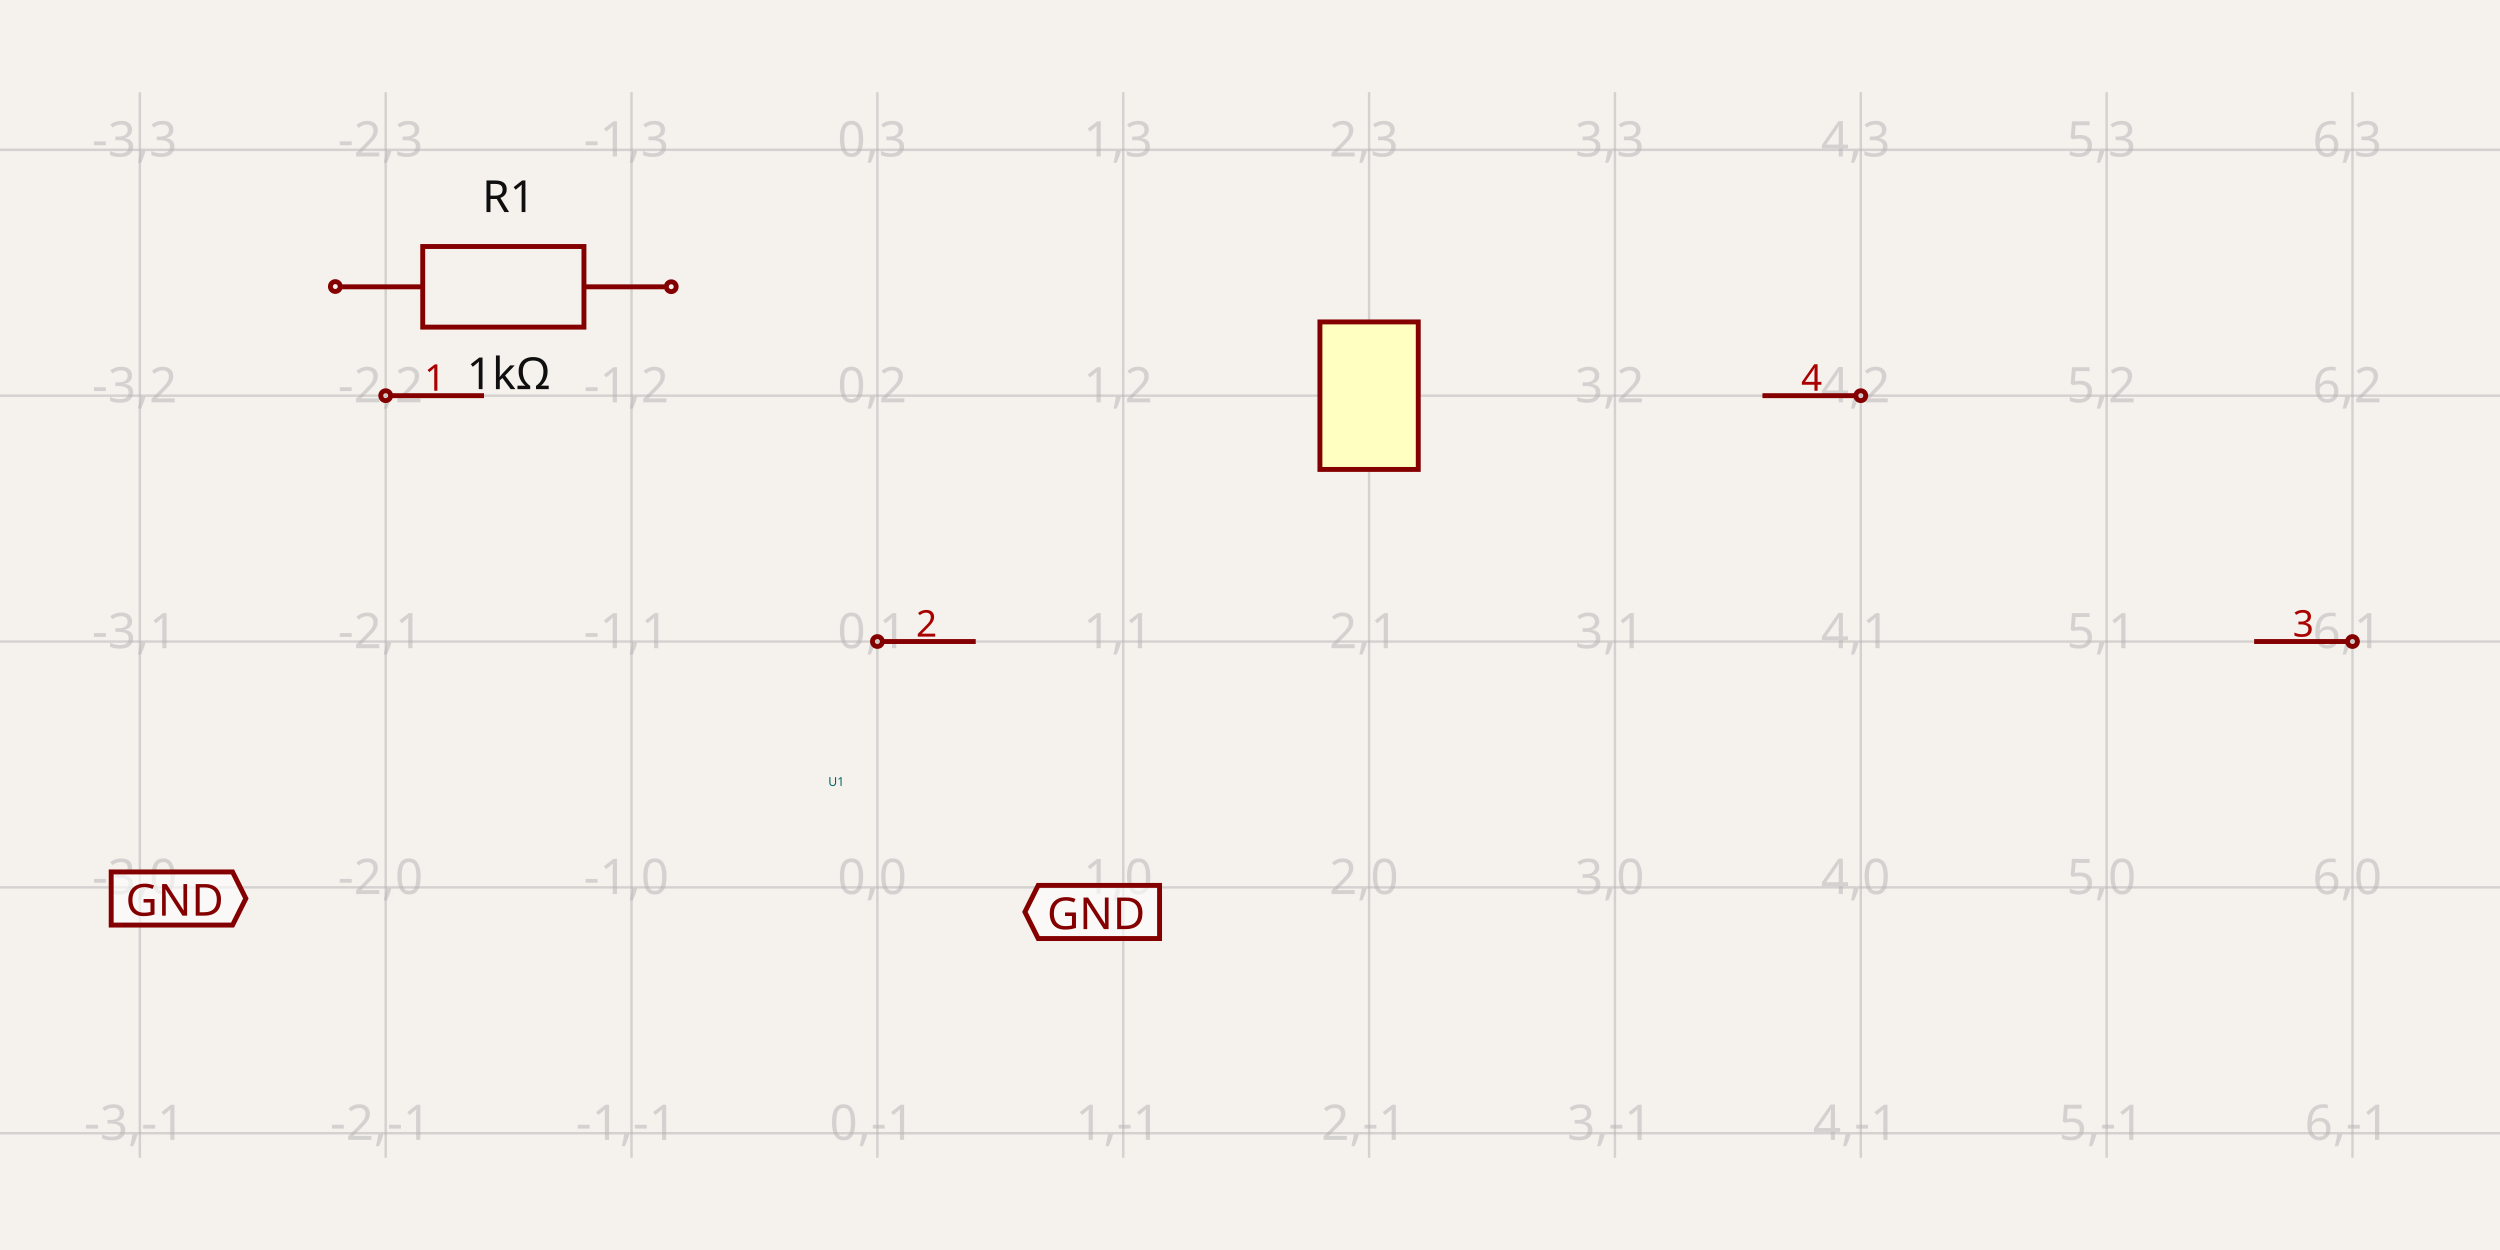
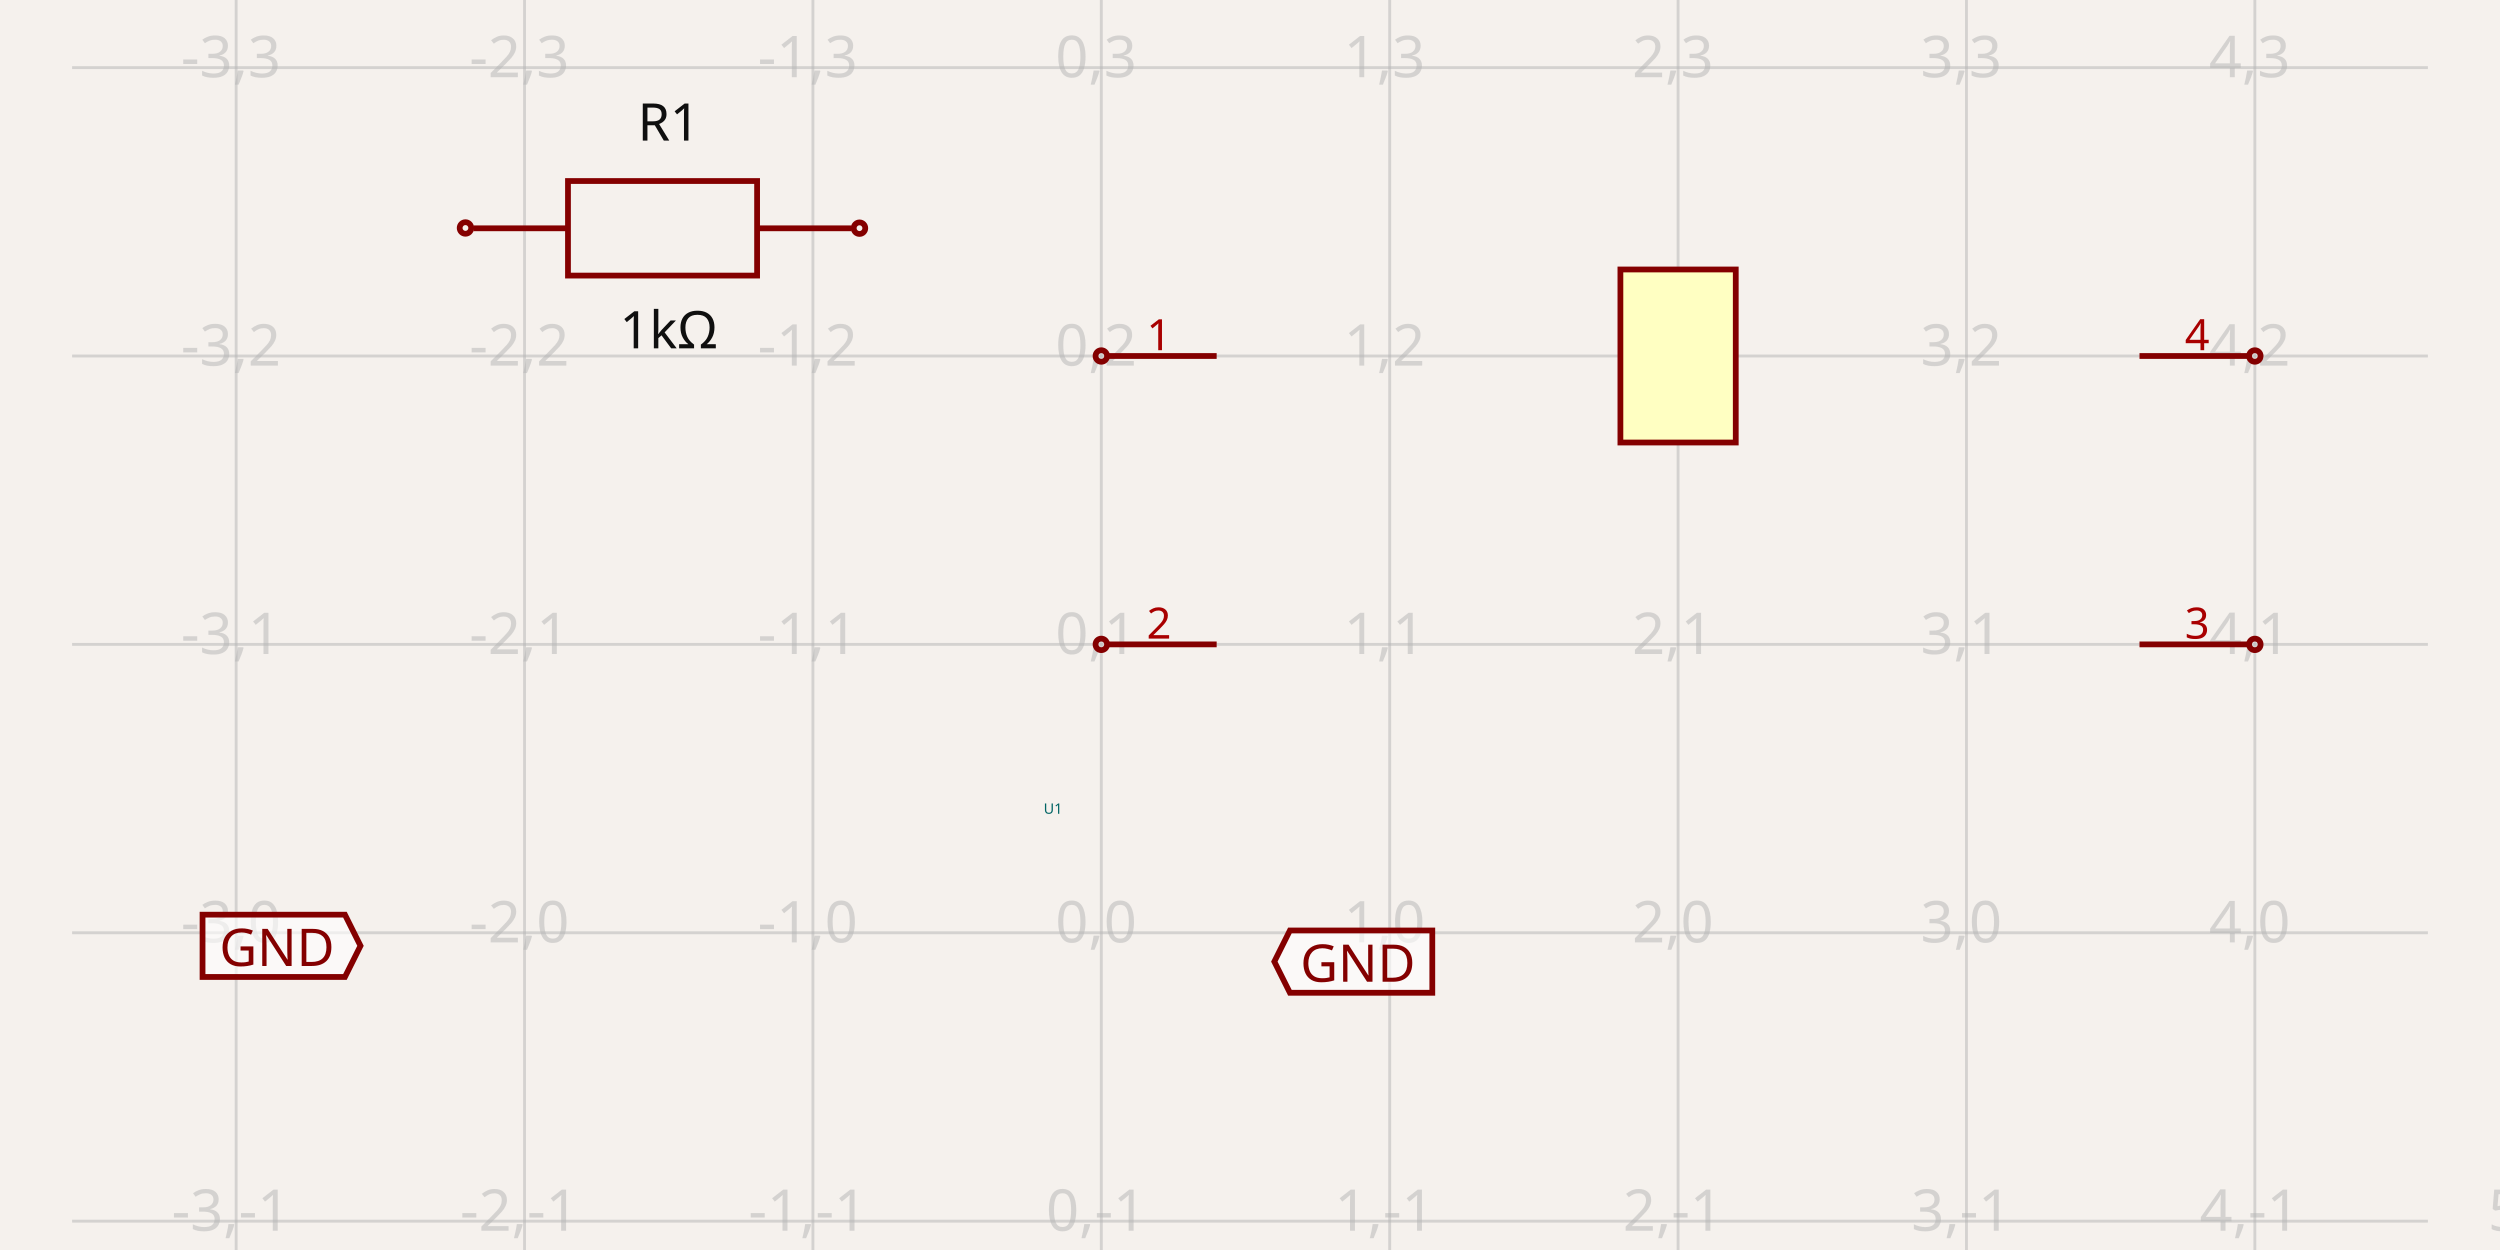
- <svg xmlns="http://www.w3.org/2000/svg" width="1200" height="600" style="background-color: rgb(245, 241, 237)" data-real-to-screen-transform="matrix(118.0081324714,0,0,-118.0081324714,421.1463256885,425.9415448486)">
+ <svg xmlns="http://www.w3.org/2000/svg" width="1200" height="600" style="background-color: rgb(245, 241, 237)" data-real-to-screen-transform="matrix(138.4256963219,0,0,-138.4256963219,528.6270672969,447.7317340459)">
  <style>
              .boundary { fill: rgb(245, 241, 237); }
              .schematic-boundary { fill: none; stroke: #fff; }
              .component { fill: none; stroke: rgb(132, 0, 0); }
              .chip { fill: rgb(255, 255, 194); stroke: rgb(132, 0, 0); }
              .component-pin { fill: none; stroke: rgb(132, 0, 0); }
              .trace:hover {
                filter: invert(1);
              }
              .trace:hover .trace-crossing-outline {
                opacity: 0;
              }
              .text { font-family: sans-serif; fill: rgb(0, 150, 0); }
              .pin-number { fill: rgb(169, 0, 0); }
              .port-label { fill: rgb(0, 100, 100); }
              .component-name { fill: rgb(0, 100, 100); }
            </style>
  <rect class="boundary" x="0" y="0" width="1200" height="600" />
  <g class="grid">
-     <line x1="-50.886" y1="555.75" x2="-50.886" y2="44.25" stroke="rgb(181, 181, 181)" stroke-width="1.18" stroke-opacity="0.5" />
-     <line x1="67.122" y1="555.75" x2="67.122" y2="44.25" stroke="rgb(181, 181, 181)" stroke-width="1.18" stroke-opacity="0.5" />
-     <line x1="185.13" y1="555.75" x2="185.13" y2="44.25" stroke="rgb(181, 181, 181)" stroke-width="1.18" stroke-opacity="0.5" />
-     <line x1="303.138" y1="555.75" x2="303.138" y2="44.25" stroke="rgb(181, 181, 181)" stroke-width="1.18" stroke-opacity="0.5" />
-     <line x1="421.146" y1="555.75" x2="421.146" y2="44.25" stroke="rgb(181, 181, 181)" stroke-width="1.18" stroke-opacity="0.5" />
-     <line x1="539.154" y1="555.75" x2="539.154" y2="44.25" stroke="rgb(181, 181, 181)" stroke-width="1.18" stroke-opacity="0.5" />
-     <line x1="657.163" y1="555.75" x2="657.163" y2="44.25" stroke="rgb(181, 181, 181)" stroke-width="1.18" stroke-opacity="0.5" />
-     <line x1="775.171" y1="555.75" x2="775.171" y2="44.25" stroke="rgb(181, 181, 181)" stroke-width="1.18" stroke-opacity="0.5" />
-     <line x1="893.179" y1="555.75" x2="893.179" y2="44.25" stroke="rgb(181, 181, 181)" stroke-width="1.18" stroke-opacity="0.5" />
-     <line x1="1011.187" y1="555.75" x2="1011.187" y2="44.25" stroke="rgb(181, 181, 181)" stroke-width="1.18" stroke-opacity="0.5" />
-     <line x1="1129.195" y1="555.75" x2="1129.195" y2="44.25" stroke="rgb(181, 181, 181)" stroke-width="1.18" stroke-opacity="0.5" />
-     <line x1="1247.203" y1="555.75" x2="1247.203" y2="44.25" stroke="rgb(181, 181, 181)" stroke-width="1.18" stroke-opacity="0.5" />
-     <line x1="1.9963408703915775e-10" y1="661.958" x2="1200" y2="661.958" stroke="rgb(181, 181, 181)" stroke-width="1.18" stroke-opacity="0.5" />
-     <line x1="1.9963408703915775e-10" y1="543.95" x2="1200" y2="543.95" stroke="rgb(181, 181, 181)" stroke-width="1.18" stroke-opacity="0.5" />
-     <line x1="1.9963408703915775e-10" y1="425.942" x2="1200" y2="425.942" stroke="rgb(181, 181, 181)" stroke-width="1.18" stroke-opacity="0.5" />
-     <line x1="1.9963408703915775e-10" y1="307.933" x2="1200" y2="307.933" stroke="rgb(181, 181, 181)" stroke-width="1.18" stroke-opacity="0.5" />
-     <line x1="1.9963408703915775e-10" y1="189.925" x2="1200" y2="189.925" stroke="rgb(181, 181, 181)" stroke-width="1.18" stroke-opacity="0.5" />
-     <line x1="1.9963408703915775e-10" y1="71.917" x2="1200" y2="71.917" stroke="rgb(181, 181, 181)" stroke-width="1.18" stroke-opacity="0.5" />
-     <line x1="1.9963408703915775e-10" y1="-46.091" x2="1200" y2="-46.091" stroke="rgb(181, 181, 181)" stroke-width="1.18" stroke-opacity="0.5" />
-     <text x="-53.386" y="656.958" fill="rgb(181, 181, 181)" font-size="23.602" fill-opacity="0.5" text-anchor="middle" dominant-baseline="middle" font-family="sans-serif">-4,-2</text>
-     <text x="-53.386" y="538.95" fill="rgb(181, 181, 181)" font-size="23.602" fill-opacity="0.5" text-anchor="middle" dominant-baseline="middle" font-family="sans-serif">-4,-1</text>
-     <text x="-53.386" y="420.942" fill="rgb(181, 181, 181)" font-size="23.602" fill-opacity="0.5" text-anchor="middle" dominant-baseline="middle" font-family="sans-serif">-4,0</text>
-     <text x="-53.386" y="302.933" fill="rgb(181, 181, 181)" font-size="23.602" fill-opacity="0.5" text-anchor="middle" dominant-baseline="middle" font-family="sans-serif">-4,1</text>
-     <text x="-53.386" y="184.925" fill="rgb(181, 181, 181)" font-size="23.602" fill-opacity="0.5" text-anchor="middle" dominant-baseline="middle" font-family="sans-serif">-4,2</text>
-     <text x="-53.386" y="66.917" fill="rgb(181, 181, 181)" font-size="23.602" fill-opacity="0.5" text-anchor="middle" dominant-baseline="middle" font-family="sans-serif">-4,3</text>
-     <text x="-53.386" y="-51.091" fill="rgb(181, 181, 181)" font-size="23.602" fill-opacity="0.5" text-anchor="middle" dominant-baseline="middle" font-family="sans-serif">-4,4</text>
-     <text x="64.622" y="656.958" fill="rgb(181, 181, 181)" font-size="23.602" fill-opacity="0.5" text-anchor="middle" dominant-baseline="middle" font-family="sans-serif">-3,-2</text>
-     <text x="64.622" y="538.95" fill="rgb(181, 181, 181)" font-size="23.602" fill-opacity="0.5" text-anchor="middle" dominant-baseline="middle" font-family="sans-serif">-3,-1</text>
-     <text x="64.622" y="420.942" fill="rgb(181, 181, 181)" font-size="23.602" fill-opacity="0.5" text-anchor="middle" dominant-baseline="middle" font-family="sans-serif">-3,0</text>
-     <text x="64.622" y="302.933" fill="rgb(181, 181, 181)" font-size="23.602" fill-opacity="0.5" text-anchor="middle" dominant-baseline="middle" font-family="sans-serif">-3,1</text>
-     <text x="64.622" y="184.925" fill="rgb(181, 181, 181)" font-size="23.602" fill-opacity="0.5" text-anchor="middle" dominant-baseline="middle" font-family="sans-serif">-3,2</text>
-     <text x="64.622" y="66.917" fill="rgb(181, 181, 181)" font-size="23.602" fill-opacity="0.5" text-anchor="middle" dominant-baseline="middle" font-family="sans-serif">-3,3</text>
-     <text x="64.622" y="-51.091" fill="rgb(181, 181, 181)" font-size="23.602" fill-opacity="0.5" text-anchor="middle" dominant-baseline="middle" font-family="sans-serif">-3,4</text>
-     <text x="182.63" y="656.958" fill="rgb(181, 181, 181)" font-size="23.602" fill-opacity="0.5" text-anchor="middle" dominant-baseline="middle" font-family="sans-serif">-2,-2</text>
-     <text x="182.63" y="538.95" fill="rgb(181, 181, 181)" font-size="23.602" fill-opacity="0.5" text-anchor="middle" dominant-baseline="middle" font-family="sans-serif">-2,-1</text>
-     <text x="182.63" y="420.942" fill="rgb(181, 181, 181)" font-size="23.602" fill-opacity="0.5" text-anchor="middle" dominant-baseline="middle" font-family="sans-serif">-2,0</text>
-     <text x="182.63" y="302.933" fill="rgb(181, 181, 181)" font-size="23.602" fill-opacity="0.5" text-anchor="middle" dominant-baseline="middle" font-family="sans-serif">-2,1</text>
-     <text x="182.63" y="184.925" fill="rgb(181, 181, 181)" font-size="23.602" fill-opacity="0.5" text-anchor="middle" dominant-baseline="middle" font-family="sans-serif">-2,2</text>
-     <text x="182.63" y="66.917" fill="rgb(181, 181, 181)" font-size="23.602" fill-opacity="0.5" text-anchor="middle" dominant-baseline="middle" font-family="sans-serif">-2,3</text>
-     <text x="182.63" y="-51.091" fill="rgb(181, 181, 181)" font-size="23.602" fill-opacity="0.5" text-anchor="middle" dominant-baseline="middle" font-family="sans-serif">-2,4</text>
-     <text x="300.638" y="656.958" fill="rgb(181, 181, 181)" font-size="23.602" fill-opacity="0.5" text-anchor="middle" dominant-baseline="middle" font-family="sans-serif">-1,-2</text>
-     <text x="300.638" y="538.95" fill="rgb(181, 181, 181)" font-size="23.602" fill-opacity="0.5" text-anchor="middle" dominant-baseline="middle" font-family="sans-serif">-1,-1</text>
-     <text x="300.638" y="420.942" fill="rgb(181, 181, 181)" font-size="23.602" fill-opacity="0.5" text-anchor="middle" dominant-baseline="middle" font-family="sans-serif">-1,0</text>
-     <text x="300.638" y="302.933" fill="rgb(181, 181, 181)" font-size="23.602" fill-opacity="0.5" text-anchor="middle" dominant-baseline="middle" font-family="sans-serif">-1,1</text>
-     <text x="300.638" y="184.925" fill="rgb(181, 181, 181)" font-size="23.602" fill-opacity="0.5" text-anchor="middle" dominant-baseline="middle" font-family="sans-serif">-1,2</text>
-     <text x="300.638" y="66.917" fill="rgb(181, 181, 181)" font-size="23.602" fill-opacity="0.5" text-anchor="middle" dominant-baseline="middle" font-family="sans-serif">-1,3</text>
-     <text x="300.638" y="-51.091" fill="rgb(181, 181, 181)" font-size="23.602" fill-opacity="0.5" text-anchor="middle" dominant-baseline="middle" font-family="sans-serif">-1,4</text>
-     <text x="418.646" y="656.958" fill="rgb(181, 181, 181)" font-size="23.602" fill-opacity="0.5" text-anchor="middle" dominant-baseline="middle" font-family="sans-serif">0,-2</text>
-     <text x="418.646" y="538.95" fill="rgb(181, 181, 181)" font-size="23.602" fill-opacity="0.5" text-anchor="middle" dominant-baseline="middle" font-family="sans-serif">0,-1</text>
-     <text x="418.646" y="420.942" fill="rgb(181, 181, 181)" font-size="23.602" fill-opacity="0.5" text-anchor="middle" dominant-baseline="middle" font-family="sans-serif">0,0</text>
-     <text x="418.646" y="302.933" fill="rgb(181, 181, 181)" font-size="23.602" fill-opacity="0.5" text-anchor="middle" dominant-baseline="middle" font-family="sans-serif">0,1</text>
-     <text x="418.646" y="184.925" fill="rgb(181, 181, 181)" font-size="23.602" fill-opacity="0.5" text-anchor="middle" dominant-baseline="middle" font-family="sans-serif">0,2</text>
-     <text x="418.646" y="66.917" fill="rgb(181, 181, 181)" font-size="23.602" fill-opacity="0.5" text-anchor="middle" dominant-baseline="middle" font-family="sans-serif">0,3</text>
-     <text x="418.646" y="-51.091" fill="rgb(181, 181, 181)" font-size="23.602" fill-opacity="0.5" text-anchor="middle" dominant-baseline="middle" font-family="sans-serif">0,4</text>
-     <text x="536.654" y="656.958" fill="rgb(181, 181, 181)" font-size="23.602" fill-opacity="0.5" text-anchor="middle" dominant-baseline="middle" font-family="sans-serif">1,-2</text>
-     <text x="536.654" y="538.95" fill="rgb(181, 181, 181)" font-size="23.602" fill-opacity="0.5" text-anchor="middle" dominant-baseline="middle" font-family="sans-serif">1,-1</text>
-     <text x="536.654" y="420.942" fill="rgb(181, 181, 181)" font-size="23.602" fill-opacity="0.5" text-anchor="middle" dominant-baseline="middle" font-family="sans-serif">1,0</text>
-     <text x="536.654" y="302.933" fill="rgb(181, 181, 181)" font-size="23.602" fill-opacity="0.5" text-anchor="middle" dominant-baseline="middle" font-family="sans-serif">1,1</text>
-     <text x="536.654" y="184.925" fill="rgb(181, 181, 181)" font-size="23.602" fill-opacity="0.5" text-anchor="middle" dominant-baseline="middle" font-family="sans-serif">1,2</text>
-     <text x="536.654" y="66.917" fill="rgb(181, 181, 181)" font-size="23.602" fill-opacity="0.5" text-anchor="middle" dominant-baseline="middle" font-family="sans-serif">1,3</text>
-     <text x="536.654" y="-51.091" fill="rgb(181, 181, 181)" font-size="23.602" fill-opacity="0.5" text-anchor="middle" dominant-baseline="middle" font-family="sans-serif">1,4</text>
-     <text x="654.663" y="656.958" fill="rgb(181, 181, 181)" font-size="23.602" fill-opacity="0.5" text-anchor="middle" dominant-baseline="middle" font-family="sans-serif">2,-2</text>
-     <text x="654.663" y="538.95" fill="rgb(181, 181, 181)" font-size="23.602" fill-opacity="0.5" text-anchor="middle" dominant-baseline="middle" font-family="sans-serif">2,-1</text>
-     <text x="654.663" y="420.942" fill="rgb(181, 181, 181)" font-size="23.602" fill-opacity="0.5" text-anchor="middle" dominant-baseline="middle" font-family="sans-serif">2,0</text>
-     <text x="654.663" y="302.933" fill="rgb(181, 181, 181)" font-size="23.602" fill-opacity="0.5" text-anchor="middle" dominant-baseline="middle" font-family="sans-serif">2,1</text>
-     <text x="654.663" y="184.925" fill="rgb(181, 181, 181)" font-size="23.602" fill-opacity="0.5" text-anchor="middle" dominant-baseline="middle" font-family="sans-serif">2,2</text>
-     <text x="654.663" y="66.917" fill="rgb(181, 181, 181)" font-size="23.602" fill-opacity="0.5" text-anchor="middle" dominant-baseline="middle" font-family="sans-serif">2,3</text>
-     <text x="654.663" y="-51.091" fill="rgb(181, 181, 181)" font-size="23.602" fill-opacity="0.5" text-anchor="middle" dominant-baseline="middle" font-family="sans-serif">2,4</text>
-     <text x="772.671" y="656.958" fill="rgb(181, 181, 181)" font-size="23.602" fill-opacity="0.5" text-anchor="middle" dominant-baseline="middle" font-family="sans-serif">3,-2</text>
-     <text x="772.671" y="538.95" fill="rgb(181, 181, 181)" font-size="23.602" fill-opacity="0.5" text-anchor="middle" dominant-baseline="middle" font-family="sans-serif">3,-1</text>
-     <text x="772.671" y="420.942" fill="rgb(181, 181, 181)" font-size="23.602" fill-opacity="0.5" text-anchor="middle" dominant-baseline="middle" font-family="sans-serif">3,0</text>
-     <text x="772.671" y="302.933" fill="rgb(181, 181, 181)" font-size="23.602" fill-opacity="0.5" text-anchor="middle" dominant-baseline="middle" font-family="sans-serif">3,1</text>
-     <text x="772.671" y="184.925" fill="rgb(181, 181, 181)" font-size="23.602" fill-opacity="0.5" text-anchor="middle" dominant-baseline="middle" font-family="sans-serif">3,2</text>
-     <text x="772.671" y="66.917" fill="rgb(181, 181, 181)" font-size="23.602" fill-opacity="0.5" text-anchor="middle" dominant-baseline="middle" font-family="sans-serif">3,3</text>
-     <text x="772.671" y="-51.091" fill="rgb(181, 181, 181)" font-size="23.602" fill-opacity="0.5" text-anchor="middle" dominant-baseline="middle" font-family="sans-serif">3,4</text>
-     <text x="890.679" y="656.958" fill="rgb(181, 181, 181)" font-size="23.602" fill-opacity="0.5" text-anchor="middle" dominant-baseline="middle" font-family="sans-serif">4,-2</text>
-     <text x="890.679" y="538.95" fill="rgb(181, 181, 181)" font-size="23.602" fill-opacity="0.5" text-anchor="middle" dominant-baseline="middle" font-family="sans-serif">4,-1</text>
-     <text x="890.679" y="420.942" fill="rgb(181, 181, 181)" font-size="23.602" fill-opacity="0.5" text-anchor="middle" dominant-baseline="middle" font-family="sans-serif">4,0</text>
-     <text x="890.679" y="302.933" fill="rgb(181, 181, 181)" font-size="23.602" fill-opacity="0.5" text-anchor="middle" dominant-baseline="middle" font-family="sans-serif">4,1</text>
-     <text x="890.679" y="184.925" fill="rgb(181, 181, 181)" font-size="23.602" fill-opacity="0.5" text-anchor="middle" dominant-baseline="middle" font-family="sans-serif">4,2</text>
-     <text x="890.679" y="66.917" fill="rgb(181, 181, 181)" font-size="23.602" fill-opacity="0.5" text-anchor="middle" dominant-baseline="middle" font-family="sans-serif">4,3</text>
-     <text x="890.679" y="-51.091" fill="rgb(181, 181, 181)" font-size="23.602" fill-opacity="0.5" text-anchor="middle" dominant-baseline="middle" font-family="sans-serif">4,4</text>
-     <text x="1008.687" y="656.958" fill="rgb(181, 181, 181)" font-size="23.602" fill-opacity="0.5" text-anchor="middle" dominant-baseline="middle" font-family="sans-serif">5,-2</text>
-     <text x="1008.687" y="538.95" fill="rgb(181, 181, 181)" font-size="23.602" fill-opacity="0.5" text-anchor="middle" dominant-baseline="middle" font-family="sans-serif">5,-1</text>
-     <text x="1008.687" y="420.942" fill="rgb(181, 181, 181)" font-size="23.602" fill-opacity="0.5" text-anchor="middle" dominant-baseline="middle" font-family="sans-serif">5,0</text>
-     <text x="1008.687" y="302.933" fill="rgb(181, 181, 181)" font-size="23.602" fill-opacity="0.5" text-anchor="middle" dominant-baseline="middle" font-family="sans-serif">5,1</text>
-     <text x="1008.687" y="184.925" fill="rgb(181, 181, 181)" font-size="23.602" fill-opacity="0.5" text-anchor="middle" dominant-baseline="middle" font-family="sans-serif">5,2</text>
-     <text x="1008.687" y="66.917" fill="rgb(181, 181, 181)" font-size="23.602" fill-opacity="0.5" text-anchor="middle" dominant-baseline="middle" font-family="sans-serif">5,3</text>
-     <text x="1008.687" y="-51.091" fill="rgb(181, 181, 181)" font-size="23.602" fill-opacity="0.5" text-anchor="middle" dominant-baseline="middle" font-family="sans-serif">5,4</text>
-     <text x="1126.695" y="656.958" fill="rgb(181, 181, 181)" font-size="23.602" fill-opacity="0.5" text-anchor="middle" dominant-baseline="middle" font-family="sans-serif">6,-2</text>
-     <text x="1126.695" y="538.95" fill="rgb(181, 181, 181)" font-size="23.602" fill-opacity="0.5" text-anchor="middle" dominant-baseline="middle" font-family="sans-serif">6,-1</text>
-     <text x="1126.695" y="420.942" fill="rgb(181, 181, 181)" font-size="23.602" fill-opacity="0.5" text-anchor="middle" dominant-baseline="middle" font-family="sans-serif">6,0</text>
-     <text x="1126.695" y="302.933" fill="rgb(181, 181, 181)" font-size="23.602" fill-opacity="0.5" text-anchor="middle" dominant-baseline="middle" font-family="sans-serif">6,1</text>
-     <text x="1126.695" y="184.925" fill="rgb(181, 181, 181)" font-size="23.602" fill-opacity="0.5" text-anchor="middle" dominant-baseline="middle" font-family="sans-serif">6,2</text>
-     <text x="1126.695" y="66.917" fill="rgb(181, 181, 181)" font-size="23.602" fill-opacity="0.5" text-anchor="middle" dominant-baseline="middle" font-family="sans-serif">6,3</text>
-     <text x="1126.695" y="-51.091" fill="rgb(181, 181, 181)" font-size="23.602" fill-opacity="0.5" text-anchor="middle" dominant-baseline="middle" font-family="sans-serif">6,4</text>
-     <text x="1244.703" y="656.958" fill="rgb(181, 181, 181)" font-size="23.602" fill-opacity="0.5" text-anchor="middle" dominant-baseline="middle" font-family="sans-serif">7,-2</text>
-     <text x="1244.703" y="538.95" fill="rgb(181, 181, 181)" font-size="23.602" fill-opacity="0.5" text-anchor="middle" dominant-baseline="middle" font-family="sans-serif">7,-1</text>
-     <text x="1244.703" y="420.942" fill="rgb(181, 181, 181)" font-size="23.602" fill-opacity="0.5" text-anchor="middle" dominant-baseline="middle" font-family="sans-serif">7,0</text>
-     <text x="1244.703" y="302.933" fill="rgb(181, 181, 181)" font-size="23.602" fill-opacity="0.5" text-anchor="middle" dominant-baseline="middle" font-family="sans-serif">7,1</text>
-     <text x="1244.703" y="184.925" fill="rgb(181, 181, 181)" font-size="23.602" fill-opacity="0.5" text-anchor="middle" dominant-baseline="middle" font-family="sans-serif">7,2</text>
-     <text x="1244.703" y="66.917" fill="rgb(181, 181, 181)" font-size="23.602" fill-opacity="0.5" text-anchor="middle" dominant-baseline="middle" font-family="sans-serif">7,3</text>
-     <text x="1244.703" y="-51.091" fill="rgb(181, 181, 181)" font-size="23.602" fill-opacity="0.5" text-anchor="middle" dominant-baseline="middle" font-family="sans-serif">7,4</text>
+     <line x1="-25.076" y1="600" x2="-25.076" y2="5.53086465515662e-11" stroke="rgb(181, 181, 181)" stroke-width="1.384" stroke-opacity="0.5" />
+     <line x1="113.35" y1="600" x2="113.35" y2="5.53086465515662e-11" stroke="rgb(181, 181, 181)" stroke-width="1.384" stroke-opacity="0.5" />
+     <line x1="251.776" y1="600" x2="251.776" y2="5.53086465515662e-11" stroke="rgb(181, 181, 181)" stroke-width="1.384" stroke-opacity="0.5" />
+     <line x1="390.201" y1="600" x2="390.201" y2="5.53086465515662e-11" stroke="rgb(181, 181, 181)" stroke-width="1.384" stroke-opacity="0.5" />
+     <line x1="528.627" y1="600" x2="528.627" y2="5.53086465515662e-11" stroke="rgb(181, 181, 181)" stroke-width="1.384" stroke-opacity="0.5" />
+     <line x1="667.053" y1="600" x2="667.053" y2="5.53086465515662e-11" stroke="rgb(181, 181, 181)" stroke-width="1.384" stroke-opacity="0.5" />
+     <line x1="805.478" y1="600" x2="805.478" y2="5.53086465515662e-11" stroke="rgb(181, 181, 181)" stroke-width="1.384" stroke-opacity="0.5" />
+     <line x1="943.904" y1="600" x2="943.904" y2="5.53086465515662e-11" stroke="rgb(181, 181, 181)" stroke-width="1.384" stroke-opacity="0.5" />
+     <line x1="1082.33" y1="600" x2="1082.33" y2="5.53086465515662e-11" stroke="rgb(181, 181, 181)" stroke-width="1.384" stroke-opacity="0.5" />
+     <line x1="1220.756" y1="600" x2="1220.756" y2="5.53086465515662e-11" stroke="rgb(181, 181, 181)" stroke-width="1.384" stroke-opacity="0.5" />
+     <line x1="34.615" y1="724.583" x2="1165.385" y2="724.583" stroke="rgb(181, 181, 181)" stroke-width="1.384" stroke-opacity="0.5" />
+     <line x1="34.615" y1="586.157" x2="1165.385" y2="586.157" stroke="rgb(181, 181, 181)" stroke-width="1.384" stroke-opacity="0.5" />
+     <line x1="34.615" y1="447.732" x2="1165.385" y2="447.732" stroke="rgb(181, 181, 181)" stroke-width="1.384" stroke-opacity="0.5" />
+     <line x1="34.615" y1="309.306" x2="1165.385" y2="309.306" stroke="rgb(181, 181, 181)" stroke-width="1.384" stroke-opacity="0.5" />
+     <line x1="34.615" y1="170.88" x2="1165.385" y2="170.88" stroke="rgb(181, 181, 181)" stroke-width="1.384" stroke-opacity="0.5" />
+     <line x1="34.615" y1="32.455" x2="1165.385" y2="32.455" stroke="rgb(181, 181, 181)" stroke-width="1.384" stroke-opacity="0.5" />
+     <line x1="34.615" y1="-105.971" x2="1165.385" y2="-105.971" stroke="rgb(181, 181, 181)" stroke-width="1.384" stroke-opacity="0.5" />
+     <text x="-27.576" y="719.583" fill="rgb(181, 181, 181)" font-size="27.685" fill-opacity="0.5" text-anchor="middle" dominant-baseline="middle" font-family="sans-serif">-4,-2</text>
+     <text x="-27.576" y="581.157" fill="rgb(181, 181, 181)" font-size="27.685" fill-opacity="0.5" text-anchor="middle" dominant-baseline="middle" font-family="sans-serif">-4,-1</text>
+     <text x="-27.576" y="442.732" fill="rgb(181, 181, 181)" font-size="27.685" fill-opacity="0.5" text-anchor="middle" dominant-baseline="middle" font-family="sans-serif">-4,0</text>
+     <text x="-27.576" y="304.306" fill="rgb(181, 181, 181)" font-size="27.685" fill-opacity="0.5" text-anchor="middle" dominant-baseline="middle" font-family="sans-serif">-4,1</text>
+     <text x="-27.576" y="165.88" fill="rgb(181, 181, 181)" font-size="27.685" fill-opacity="0.5" text-anchor="middle" dominant-baseline="middle" font-family="sans-serif">-4,2</text>
+     <text x="-27.576" y="27.455" fill="rgb(181, 181, 181)" font-size="27.685" fill-opacity="0.5" text-anchor="middle" dominant-baseline="middle" font-family="sans-serif">-4,3</text>
+     <text x="-27.576" y="-110.971" fill="rgb(181, 181, 181)" font-size="27.685" fill-opacity="0.5" text-anchor="middle" dominant-baseline="middle" font-family="sans-serif">-4,4</text>
+     <text x="110.85" y="719.583" fill="rgb(181, 181, 181)" font-size="27.685" fill-opacity="0.5" text-anchor="middle" dominant-baseline="middle" font-family="sans-serif">-3,-2</text>
+     <text x="110.85" y="581.157" fill="rgb(181, 181, 181)" font-size="27.685" fill-opacity="0.5" text-anchor="middle" dominant-baseline="middle" font-family="sans-serif">-3,-1</text>
+     <text x="110.85" y="442.732" fill="rgb(181, 181, 181)" font-size="27.685" fill-opacity="0.5" text-anchor="middle" dominant-baseline="middle" font-family="sans-serif">-3,0</text>
+     <text x="110.85" y="304.306" fill="rgb(181, 181, 181)" font-size="27.685" fill-opacity="0.5" text-anchor="middle" dominant-baseline="middle" font-family="sans-serif">-3,1</text>
+     <text x="110.85" y="165.88" fill="rgb(181, 181, 181)" font-size="27.685" fill-opacity="0.5" text-anchor="middle" dominant-baseline="middle" font-family="sans-serif">-3,2</text>
+     <text x="110.85" y="27.455" fill="rgb(181, 181, 181)" font-size="27.685" fill-opacity="0.5" text-anchor="middle" dominant-baseline="middle" font-family="sans-serif">-3,3</text>
+     <text x="110.85" y="-110.971" fill="rgb(181, 181, 181)" font-size="27.685" fill-opacity="0.5" text-anchor="middle" dominant-baseline="middle" font-family="sans-serif">-3,4</text>
+     <text x="249.276" y="719.583" fill="rgb(181, 181, 181)" font-size="27.685" fill-opacity="0.5" text-anchor="middle" dominant-baseline="middle" font-family="sans-serif">-2,-2</text>
+     <text x="249.276" y="581.157" fill="rgb(181, 181, 181)" font-size="27.685" fill-opacity="0.5" text-anchor="middle" dominant-baseline="middle" font-family="sans-serif">-2,-1</text>
+     <text x="249.276" y="442.732" fill="rgb(181, 181, 181)" font-size="27.685" fill-opacity="0.5" text-anchor="middle" dominant-baseline="middle" font-family="sans-serif">-2,0</text>
+     <text x="249.276" y="304.306" fill="rgb(181, 181, 181)" font-size="27.685" fill-opacity="0.5" text-anchor="middle" dominant-baseline="middle" font-family="sans-serif">-2,1</text>
+     <text x="249.276" y="165.88" fill="rgb(181, 181, 181)" font-size="27.685" fill-opacity="0.5" text-anchor="middle" dominant-baseline="middle" font-family="sans-serif">-2,2</text>
+     <text x="249.276" y="27.455" fill="rgb(181, 181, 181)" font-size="27.685" fill-opacity="0.5" text-anchor="middle" dominant-baseline="middle" font-family="sans-serif">-2,3</text>
+     <text x="249.276" y="-110.971" fill="rgb(181, 181, 181)" font-size="27.685" fill-opacity="0.5" text-anchor="middle" dominant-baseline="middle" font-family="sans-serif">-2,4</text>
+     <text x="387.701" y="719.583" fill="rgb(181, 181, 181)" font-size="27.685" fill-opacity="0.5" text-anchor="middle" dominant-baseline="middle" font-family="sans-serif">-1,-2</text>
+     <text x="387.701" y="581.157" fill="rgb(181, 181, 181)" font-size="27.685" fill-opacity="0.5" text-anchor="middle" dominant-baseline="middle" font-family="sans-serif">-1,-1</text>
+     <text x="387.701" y="442.732" fill="rgb(181, 181, 181)" font-size="27.685" fill-opacity="0.5" text-anchor="middle" dominant-baseline="middle" font-family="sans-serif">-1,0</text>
+     <text x="387.701" y="304.306" fill="rgb(181, 181, 181)" font-size="27.685" fill-opacity="0.5" text-anchor="middle" dominant-baseline="middle" font-family="sans-serif">-1,1</text>
+     <text x="387.701" y="165.88" fill="rgb(181, 181, 181)" font-size="27.685" fill-opacity="0.5" text-anchor="middle" dominant-baseline="middle" font-family="sans-serif">-1,2</text>
+     <text x="387.701" y="27.455" fill="rgb(181, 181, 181)" font-size="27.685" fill-opacity="0.5" text-anchor="middle" dominant-baseline="middle" font-family="sans-serif">-1,3</text>
+     <text x="387.701" y="-110.971" fill="rgb(181, 181, 181)" font-size="27.685" fill-opacity="0.5" text-anchor="middle" dominant-baseline="middle" font-family="sans-serif">-1,4</text>
+     <text x="526.127" y="719.583" fill="rgb(181, 181, 181)" font-size="27.685" fill-opacity="0.5" text-anchor="middle" dominant-baseline="middle" font-family="sans-serif">0,-2</text>
+     <text x="526.127" y="581.157" fill="rgb(181, 181, 181)" font-size="27.685" fill-opacity="0.5" text-anchor="middle" dominant-baseline="middle" font-family="sans-serif">0,-1</text>
+     <text x="526.127" y="442.732" fill="rgb(181, 181, 181)" font-size="27.685" fill-opacity="0.5" text-anchor="middle" dominant-baseline="middle" font-family="sans-serif">0,0</text>
+     <text x="526.127" y="304.306" fill="rgb(181, 181, 181)" font-size="27.685" fill-opacity="0.5" text-anchor="middle" dominant-baseline="middle" font-family="sans-serif">0,1</text>
+     <text x="526.127" y="165.88" fill="rgb(181, 181, 181)" font-size="27.685" fill-opacity="0.5" text-anchor="middle" dominant-baseline="middle" font-family="sans-serif">0,2</text>
+     <text x="526.127" y="27.455" fill="rgb(181, 181, 181)" font-size="27.685" fill-opacity="0.5" text-anchor="middle" dominant-baseline="middle" font-family="sans-serif">0,3</text>
+     <text x="526.127" y="-110.971" fill="rgb(181, 181, 181)" font-size="27.685" fill-opacity="0.5" text-anchor="middle" dominant-baseline="middle" font-family="sans-serif">0,4</text>
+     <text x="664.553" y="719.583" fill="rgb(181, 181, 181)" font-size="27.685" fill-opacity="0.5" text-anchor="middle" dominant-baseline="middle" font-family="sans-serif">1,-2</text>
+     <text x="664.553" y="581.157" fill="rgb(181, 181, 181)" font-size="27.685" fill-opacity="0.5" text-anchor="middle" dominant-baseline="middle" font-family="sans-serif">1,-1</text>
+     <text x="664.553" y="442.732" fill="rgb(181, 181, 181)" font-size="27.685" fill-opacity="0.5" text-anchor="middle" dominant-baseline="middle" font-family="sans-serif">1,0</text>
+     <text x="664.553" y="304.306" fill="rgb(181, 181, 181)" font-size="27.685" fill-opacity="0.5" text-anchor="middle" dominant-baseline="middle" font-family="sans-serif">1,1</text>
+     <text x="664.553" y="165.88" fill="rgb(181, 181, 181)" font-size="27.685" fill-opacity="0.5" text-anchor="middle" dominant-baseline="middle" font-family="sans-serif">1,2</text>
+     <text x="664.553" y="27.455" fill="rgb(181, 181, 181)" font-size="27.685" fill-opacity="0.5" text-anchor="middle" dominant-baseline="middle" font-family="sans-serif">1,3</text>
+     <text x="664.553" y="-110.971" fill="rgb(181, 181, 181)" font-size="27.685" fill-opacity="0.5" text-anchor="middle" dominant-baseline="middle" font-family="sans-serif">1,4</text>
+     <text x="802.978" y="719.583" fill="rgb(181, 181, 181)" font-size="27.685" fill-opacity="0.5" text-anchor="middle" dominant-baseline="middle" font-family="sans-serif">2,-2</text>
+     <text x="802.978" y="581.157" fill="rgb(181, 181, 181)" font-size="27.685" fill-opacity="0.5" text-anchor="middle" dominant-baseline="middle" font-family="sans-serif">2,-1</text>
+     <text x="802.978" y="442.732" fill="rgb(181, 181, 181)" font-size="27.685" fill-opacity="0.5" text-anchor="middle" dominant-baseline="middle" font-family="sans-serif">2,0</text>
+     <text x="802.978" y="304.306" fill="rgb(181, 181, 181)" font-size="27.685" fill-opacity="0.5" text-anchor="middle" dominant-baseline="middle" font-family="sans-serif">2,1</text>
+     <text x="802.978" y="165.88" fill="rgb(181, 181, 181)" font-size="27.685" fill-opacity="0.5" text-anchor="middle" dominant-baseline="middle" font-family="sans-serif">2,2</text>
+     <text x="802.978" y="27.455" fill="rgb(181, 181, 181)" font-size="27.685" fill-opacity="0.5" text-anchor="middle" dominant-baseline="middle" font-family="sans-serif">2,3</text>
+     <text x="802.978" y="-110.971" fill="rgb(181, 181, 181)" font-size="27.685" fill-opacity="0.5" text-anchor="middle" dominant-baseline="middle" font-family="sans-serif">2,4</text>
+     <text x="941.404" y="719.583" fill="rgb(181, 181, 181)" font-size="27.685" fill-opacity="0.5" text-anchor="middle" dominant-baseline="middle" font-family="sans-serif">3,-2</text>
+     <text x="941.404" y="581.157" fill="rgb(181, 181, 181)" font-size="27.685" fill-opacity="0.5" text-anchor="middle" dominant-baseline="middle" font-family="sans-serif">3,-1</text>
+     <text x="941.404" y="442.732" fill="rgb(181, 181, 181)" font-size="27.685" fill-opacity="0.5" text-anchor="middle" dominant-baseline="middle" font-family="sans-serif">3,0</text>
+     <text x="941.404" y="304.306" fill="rgb(181, 181, 181)" font-size="27.685" fill-opacity="0.5" text-anchor="middle" dominant-baseline="middle" font-family="sans-serif">3,1</text>
+     <text x="941.404" y="165.88" fill="rgb(181, 181, 181)" font-size="27.685" fill-opacity="0.5" text-anchor="middle" dominant-baseline="middle" font-family="sans-serif">3,2</text>
+     <text x="941.404" y="27.455" fill="rgb(181, 181, 181)" font-size="27.685" fill-opacity="0.5" text-anchor="middle" dominant-baseline="middle" font-family="sans-serif">3,3</text>
+     <text x="941.404" y="-110.971" fill="rgb(181, 181, 181)" font-size="27.685" fill-opacity="0.5" text-anchor="middle" dominant-baseline="middle" font-family="sans-serif">3,4</text>
+     <text x="1079.83" y="719.583" fill="rgb(181, 181, 181)" font-size="27.685" fill-opacity="0.5" text-anchor="middle" dominant-baseline="middle" font-family="sans-serif">4,-2</text>
+     <text x="1079.83" y="581.157" fill="rgb(181, 181, 181)" font-size="27.685" fill-opacity="0.5" text-anchor="middle" dominant-baseline="middle" font-family="sans-serif">4,-1</text>
+     <text x="1079.83" y="442.732" fill="rgb(181, 181, 181)" font-size="27.685" fill-opacity="0.5" text-anchor="middle" dominant-baseline="middle" font-family="sans-serif">4,0</text>
+     <text x="1079.83" y="304.306" fill="rgb(181, 181, 181)" font-size="27.685" fill-opacity="0.5" text-anchor="middle" dominant-baseline="middle" font-family="sans-serif">4,1</text>
+     <text x="1079.83" y="165.88" fill="rgb(181, 181, 181)" font-size="27.685" fill-opacity="0.5" text-anchor="middle" dominant-baseline="middle" font-family="sans-serif">4,2</text>
+     <text x="1079.83" y="27.455" fill="rgb(181, 181, 181)" font-size="27.685" fill-opacity="0.5" text-anchor="middle" dominant-baseline="middle" font-family="sans-serif">4,3</text>
+     <text x="1079.83" y="-110.971" fill="rgb(181, 181, 181)" font-size="27.685" fill-opacity="0.5" text-anchor="middle" dominant-baseline="middle" font-family="sans-serif">4,4</text>
+     <text x="1218.256" y="719.583" fill="rgb(181, 181, 181)" font-size="27.685" fill-opacity="0.5" text-anchor="middle" dominant-baseline="middle" font-family="sans-serif">5,-2</text>
+     <text x="1218.256" y="581.157" fill="rgb(181, 181, 181)" font-size="27.685" fill-opacity="0.5" text-anchor="middle" dominant-baseline="middle" font-family="sans-serif">5,-1</text>
+     <text x="1218.256" y="442.732" fill="rgb(181, 181, 181)" font-size="27.685" fill-opacity="0.5" text-anchor="middle" dominant-baseline="middle" font-family="sans-serif">5,0</text>
+     <text x="1218.256" y="304.306" fill="rgb(181, 181, 181)" font-size="27.685" fill-opacity="0.5" text-anchor="middle" dominant-baseline="middle" font-family="sans-serif">5,1</text>
+     <text x="1218.256" y="165.88" fill="rgb(181, 181, 181)" font-size="27.685" fill-opacity="0.5" text-anchor="middle" dominant-baseline="middle" font-family="sans-serif">5,2</text>
+     <text x="1218.256" y="27.455" fill="rgb(181, 181, 181)" font-size="27.685" fill-opacity="0.5" text-anchor="middle" dominant-baseline="middle" font-family="sans-serif">5,3</text>
+     <text x="1218.256" y="-110.971" fill="rgb(181, 181, 181)" font-size="27.685" fill-opacity="0.5" text-anchor="middle" dominant-baseline="middle" font-family="sans-serif">5,4</text>
  </g>
  <g data-circuit-json-type="schematic_component" data-schematic-component-id="schematic_component_0">
-     <rect class="component chip" x="633.561" y="154.523" width="47.203" height="70.805" stroke-width="2.36px" fill="rgb(255, 255, 194)" stroke="rgb(132, 0, 0)" />
-     <rect class="component-overlay" x="633.561" y="154.523" width="47.203" height="70.805" fill="transparent" />
-     <text x="397.545" y="476.685" fill="#006464" text-anchor="start" dominant-baseline="middle" font-family="sans-serif" font-size="5.9px" transform="rotate(0, 397.5447, 476.685)" />
-     <text x="397.545" y="375.198" fill="#006464" text-anchor="start" dominant-baseline="middle" font-family="sans-serif" font-size="5.9px" transform="rotate(0, 397.5447, 375.198)">U1</text>
-     <line class="component-pin" x1="187.49" y1="189.925" x2="232.333" y2="189.925" stroke-width="2.36px" />
-     <circle class="component-pin" cx="185.13" cy="189.925" r="2.36" stroke-width="2.36px" />
-     <text class="pin-number" x="208.732" y="187.565" style="font-family: sans-serif;" fill="rgb(169, 0, 0)" text-anchor="middle" dominant-baseline="auto" font-size="17.701px" transform="">1</text>
-     <line class="component-pin" x1="423.506" y1="307.933" x2="468.35" y2="307.933" stroke-width="2.36px" />
-     <circle class="component-pin" cx="421.146" cy="307.933" r="2.36" stroke-width="2.36px" />
-     <text class="pin-number" x="444.748" y="305.573" style="font-family: sans-serif;" fill="rgb(169, 0, 0)" text-anchor="middle" dominant-baseline="auto" font-size="17.701px" transform="">2</text>
-     <line class="component-pin" x1="1126.835" y1="307.933" x2="1081.992" y2="307.933" stroke-width="2.36px" />
-     <circle class="component-pin" cx="1129.195" cy="307.933" r="2.36" stroke-width="2.36px" />
-     <text class="pin-number" x="1105.593" y="305.573" style="font-family: sans-serif;" fill="rgb(169, 0, 0)" text-anchor="middle" dominant-baseline="auto" font-size="17.701px" transform="">3</text>
-     <line class="component-pin" x1="890.819" y1="189.925" x2="845.976" y2="189.925" stroke-width="2.36px" />
-     <circle class="component-pin" cx="893.179" cy="189.925" r="2.36" stroke-width="2.36px" />
-     <text class="pin-number" x="869.577" y="187.565" style="font-family: sans-serif;" fill="rgb(169, 0, 0)" text-anchor="middle" dominant-baseline="auto" font-size="17.701px" transform="">4</text>
+     <rect class="component chip" x="777.793" y="129.353" width="55.37" height="83.055" stroke-width="2.769px" fill="rgb(255, 255, 194)" stroke="rgb(132, 0, 0)" />
+     <rect class="component-overlay" x="777.793" y="129.353" width="55.37" height="83.055" fill="transparent" />
+     <text x="500.942" y="507.255" fill="#006464" text-anchor="start" dominant-baseline="middle" font-family="sans-serif" font-size="6.921px" transform="rotate(0, 500.9419, 507.2548)" />
+     <text x="500.942" y="388.209" fill="#006464" text-anchor="start" dominant-baseline="middle" font-family="sans-serif" font-size="6.921px" transform="rotate(0, 500.9419, 388.2087)">U1</text>
+     <line class="component-pin" x1="531.396" y1="170.88" x2="583.997" y2="170.88" stroke-width="2.769px" />
+     <circle class="component-pin" cx="528.627" cy="170.88" r="2.769" stroke-width="2.769px" />
+     <text class="pin-number" x="556.312" y="168.112" style="font-family: sans-serif;" fill="rgb(169, 0, 0)" text-anchor="middle" dominant-baseline="auto" font-size="20.764px" transform="">1</text>
+     <line class="component-pin" x1="531.396" y1="309.306" x2="583.997" y2="309.306" stroke-width="2.769px" />
+     <circle class="component-pin" cx="528.627" cy="309.306" r="2.769" stroke-width="2.769px" />
+     <text class="pin-number" x="556.312" y="306.538" style="font-family: sans-serif;" fill="rgb(169, 0, 0)" text-anchor="middle" dominant-baseline="auto" font-size="20.764px" transform="">2</text>
+     <line class="component-pin" x1="1079.561" y1="309.306" x2="1026.96" y2="309.306" stroke-width="2.769px" />
+     <circle class="component-pin" cx="1082.33" cy="309.306" r="2.769" stroke-width="2.769px" />
+     <text class="pin-number" x="1054.645" y="306.538" style="font-family: sans-serif;" fill="rgb(169, 0, 0)" text-anchor="middle" dominant-baseline="auto" font-size="20.764px" transform="">3</text>
+     <line class="component-pin" x1="1079.561" y1="170.88" x2="1026.96" y2="170.88" stroke-width="2.769px" />
+     <circle class="component-pin" cx="1082.33" cy="170.88" r="2.769" stroke-width="2.769px" />
+     <text class="pin-number" x="1054.645" y="168.112" style="font-family: sans-serif;" fill="rgb(169, 0, 0)" text-anchor="middle" dominant-baseline="auto" font-size="20.764px" transform="">4</text>
  </g>
  <g data-circuit-json-type="schematic_component" data-schematic-component-id="schematic_component_1">
-     <rect class="component-overlay" x="164.215" y="118.325" width="154.773" height="38.693" fill="transparent" />
-     <path d="M 318.989 137.672 L 280.295 137.672" stroke="rgb(132, 0, 0)" fill="none" stroke-width="2.36px" />
-     <path d="M 202.908 137.672 L 164.215 137.672" stroke="rgb(132, 0, 0)" fill="none" stroke-width="2.36px" />
-     <path d="M 241.602 157.019 L 202.908 157.019 L 202.908 118.325 L 280.295 118.325 L 280.295 157.019 L 241.602 157.019" stroke="rgb(132, 0, 0)" fill="none" stroke-width="2.36px" />
-     <text x="244.134" y="101.785" fill="rgb(15, 15, 15)" font-family="sans-serif" text-anchor="middle" dominant-baseline="auto" font-size="21.241px">R1</text>
-     <text x="244.134" y="170.294" fill="rgb(15, 15, 15)" font-family="sans-serif" text-anchor="middle" dominant-baseline="hanging" font-size="21.241px">1kΩ</text>
-     <circle cx="322.197" cy="137.62" r="2.36px" stroke-width="2.36px" fill="none" stroke="rgb(132, 0, 0)" />
-     <circle cx="160.953" cy="137.54" r="2.36px" stroke-width="2.36px" fill="none" stroke="rgb(132, 0, 0)" />
+     <rect class="component-overlay" x="227.242" y="86.892" width="181.552" height="45.388" fill="transparent" />
+     <path d="M 408.794 109.586 L 363.406 109.586" stroke="rgb(132, 0, 0)" fill="none" stroke-width="2.769px" />
+     <path d="M 272.63 109.586 L 227.242 109.586" stroke="rgb(132, 0, 0)" fill="none" stroke-width="2.769px" />
+     <path d="M 318.018 132.28 L 272.63 132.28 L 272.63 86.892 L 363.406 86.892 L 363.406 132.28 L 318.018 132.28" stroke="rgb(132, 0, 0)" fill="none" stroke-width="2.769px" />
+     <text x="320.989" y="67.485" fill="rgb(15, 15, 15)" font-family="sans-serif" text-anchor="middle" dominant-baseline="auto" font-size="24.917px">R1</text>
+     <text x="320.989" y="147.858" fill="rgb(15, 15, 15)" font-family="sans-serif" text-anchor="middle" dominant-baseline="hanging" font-size="24.917px">1kΩ</text>
+     <circle cx="412.558" cy="109.525" r="2.769px" stroke-width="2.769px" fill="none" stroke="rgb(132, 0, 0)" />
+     <circle cx="223.415" cy="109.431" r="2.769px" stroke-width="2.769px" fill="none" stroke="rgb(132, 0, 0)" />
  </g>
-   <path class="net-label" d="     M 491.951,437.742     L 498.324,424.997     L 556.588,424.997     L 556.588,450.487     L 498.324,450.487     Z   " fill="rgba(255, 255, 255, 0.6)" stroke="rgb(132, 0, 0)" stroke-width="2.36px" />
-   <text class="net-label-text" x="502.572" y="437.742" fill="rgb(132, 0, 0)" text-anchor="start" dominant-baseline="central" font-family="sans-serif" font-variant-numeric="tabular-nums" font-size="21.241px" transform="">GND</text>
-   <path class="net-label" d="     M 118.008,431.282     L 111.636,444.027     L 53.371,444.027     L 53.371,418.538     L 111.636,418.538     Z   " fill="rgba(255, 255, 255, 0.6)" stroke="rgb(132, 0, 0)" stroke-width="2.36px" />
-   <text class="net-label-text" x="107.387" y="431.282" fill="rgb(132, 0, 0)" text-anchor="end" dominant-baseline="central" font-family="sans-serif" font-variant-numeric="tabular-nums" font-size="21.241px" transform="">GND</text>
+   <path class="net-label" d="     M 611.682,461.574     L 619.157,446.624     L 687.503,446.624     L 687.503,476.524     L 619.157,476.524     Z   " fill="rgba(255, 255, 255, 0.6)" stroke="rgb(132, 0, 0)" stroke-width="2.769px" />
+   <text class="net-label-text" x="624.141" y="461.574" fill="rgb(132, 0, 0)" text-anchor="start" dominant-baseline="central" font-family="sans-serif" font-variant-numeric="tabular-nums" font-size="24.917px" transform="">GND</text>
+   <path class="net-label" d="     M 173.04,453.997     L 165.565,468.947     L 97.22,468.947     L 97.22,439.047     L 165.565,439.047     Z   " fill="rgba(255, 255, 255, 0.6)" stroke="rgb(132, 0, 0)" stroke-width="2.769px" />
+   <text class="net-label-text" x="160.582" y="453.997" fill="rgb(132, 0, 0)" text-anchor="end" dominant-baseline="central" font-family="sans-serif" font-variant-numeric="tabular-nums" font-size="24.917px" transform="">GND</text>
</svg>
